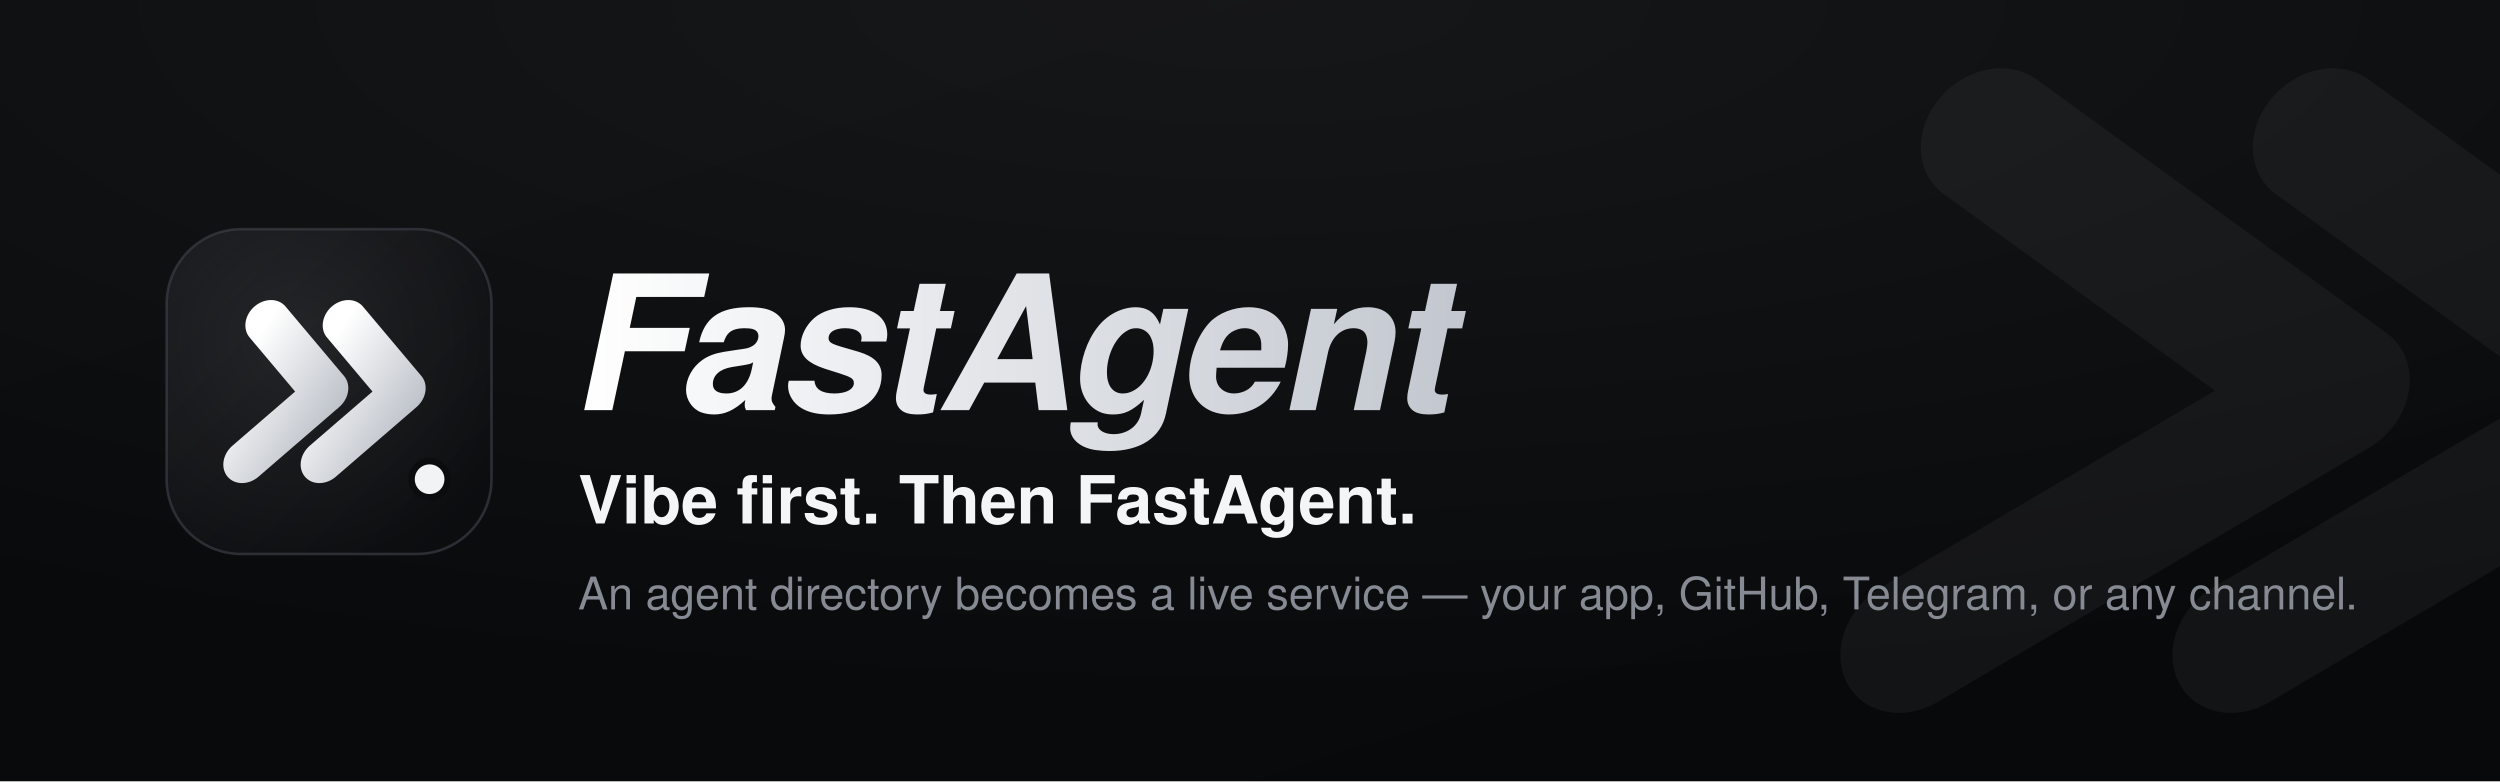
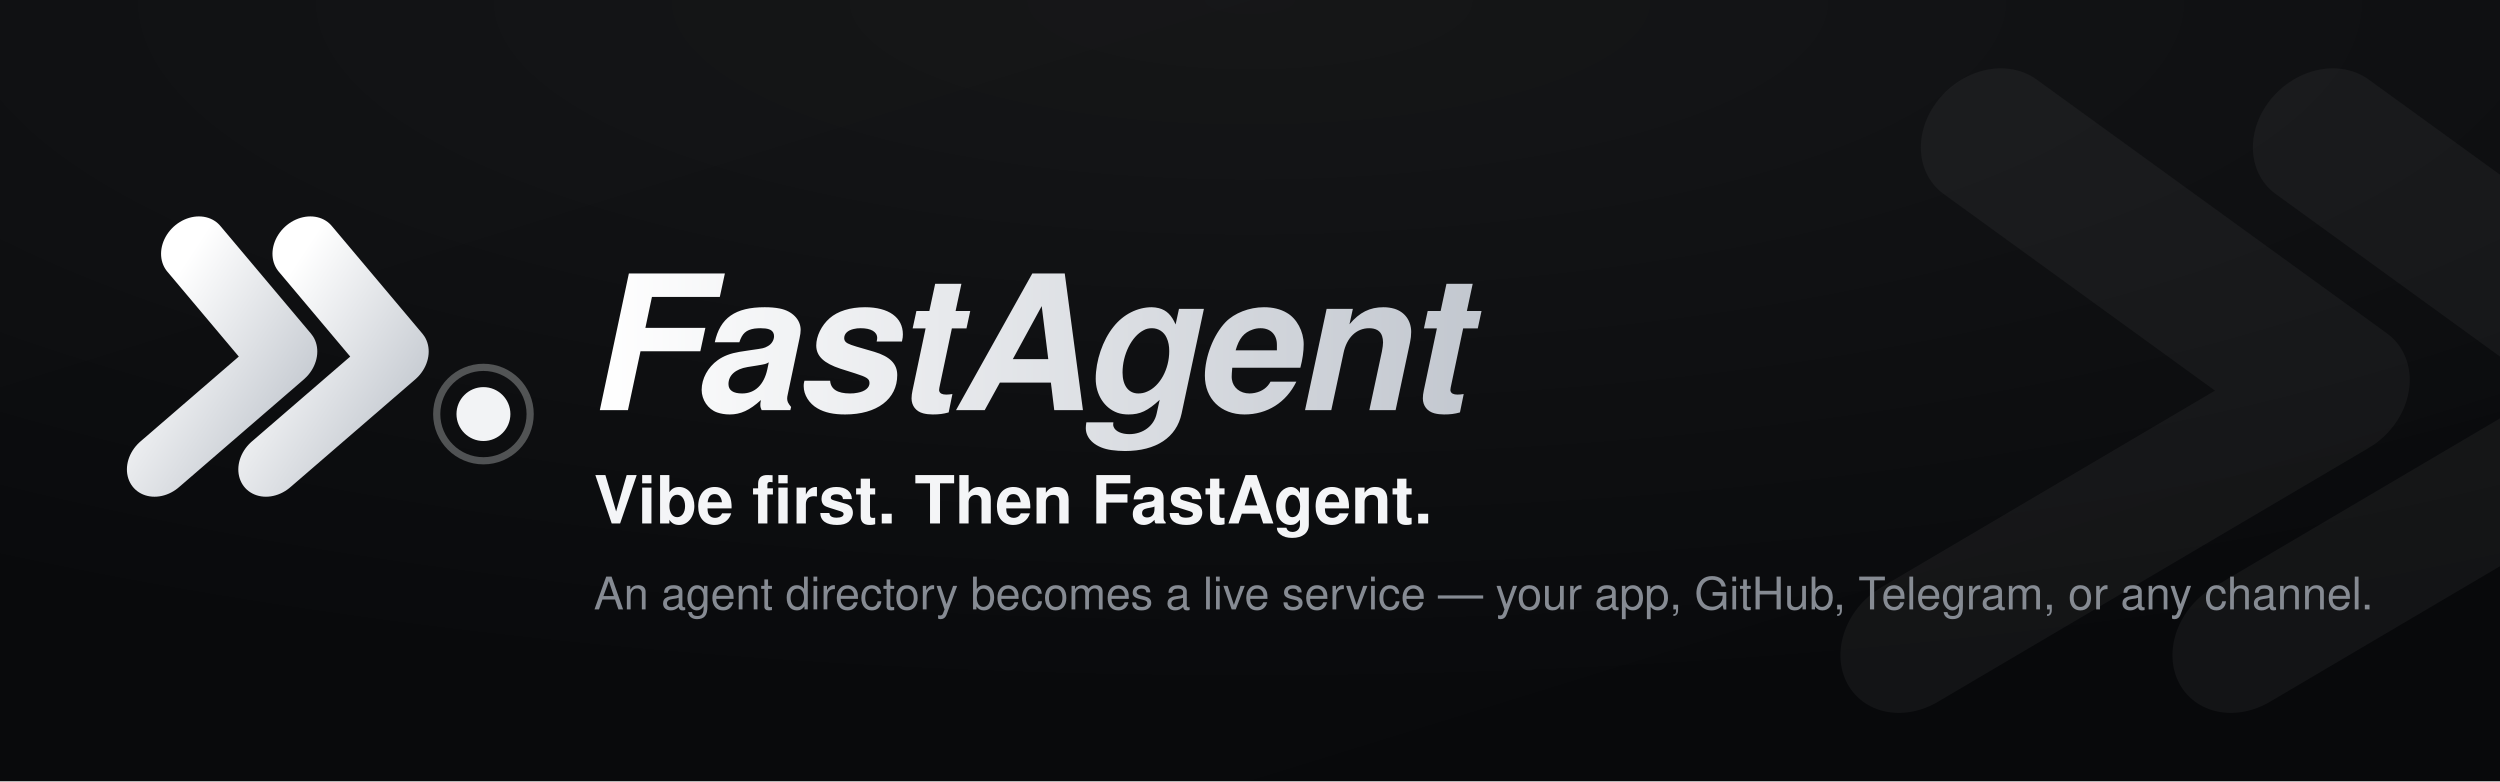
<svg xmlns="http://www.w3.org/2000/svg" width="1280" height="400" viewBox="0 0 1280 400">
  <defs>
    <linearGradient id="ink" x1="0" y1="0" x2="1" y2="1">
      <stop offset="0" stop-color="#ffffff" />
-       <stop offset="1" stop-color="#b9bec6" />
+       <stop offset="1" stop-color="#c4c9d0" />
    </linearGradient>
    <linearGradient id="pagebg" x1="0" y1="0" x2="1" y2="1">
      <stop offset="0" stop-color="#0a0b0d" />
      <stop offset="1" stop-color="#08090b" />
    </linearGradient>
    <radialGradient id="pagesheen" cx="0.5" cy="0" r="0.9">
      <stop offset="0" stop-color="#ffffff" stop-opacity="0.05" />
-       <stop offset="1" stop-color="#ffffff" stop-opacity="0" />
-     </radialGradient>
-     <linearGradient id="badge" x1="0" y1="0" x2="1" y2="1">
-       <stop offset="0" stop-color="#17181b" />
-       <stop offset="1" stop-color="#0b0c0e" />
-     </linearGradient>
-     <radialGradient id="sheen" cx="0.4" cy="0.34" r="0.7">
-       <stop offset="0" stop-color="#ffffff" stop-opacity="0.07" />
      <stop offset="1" stop-color="#ffffff" stop-opacity="0" />
    </radialGradient>
    <linearGradient id="word" x1="0" y1="0" x2="1" y2="0">
      <stop offset="0" stop-color="#ffffff" />
      <stop offset="1" stop-color="#c2c7cf" />
    </linearGradient>
  </defs>
  <rect width="1280" height="400" fill="url(#pagebg)" />
  <rect width="1280" height="400" fill="url(#pagesheen)" />
  <g transform="translate(150,0) skewX(-9)" fill="none" stroke="#ffffff" stroke-opacity="0.045" stroke-width="70" stroke-linecap="round" stroke-linejoin="round">
    <polyline points="880,70 1080,200 880,330" />
    <polyline points="1050,70 1250,200 1050,330" />
  </g>
-   <g transform="translate(84,116) scale(0.66)">
-     <rect x="2" y="2" width="252" height="252" rx="58" fill="url(#badge)" stroke="#2b2e34" stroke-width="2" />
-     <rect x="2" y="2" width="252" height="252" rx="58" fill="url(#sheen)" />
-     <g transform="translate(6,0) skewX(-9)" fill="none" stroke="url(#ink)" stroke-width="34" stroke-linecap="round" stroke-linejoin="round">
-       <polyline points="86,74 140,128 86,182" />
-       <polyline points="146,74 200,128 146,182" />
+   <g transform="translate(58,74) scale(0.92)">
+     <g transform="translate(2,0) skewX(-9)" fill="none" stroke="url(#ink)" stroke-width="36" stroke-linecap="round" stroke-linejoin="round">
+       <polyline points="52,58 112,118 52,178" />
+       <polyline points="114,58 174,118 114,178" />
    </g>
-     <circle cx="206" cy="196" r="14" fill="#f2f3f5" />
-     <circle cx="206" cy="196" r="14" fill="none" stroke="#0b0c0e" stroke-width="5" />
+     <circle cx="206" cy="150" r="15" fill="#f2f3f5" />
+     <circle cx="206" cy="150" r="26" fill="none" stroke="#f2f3f5" stroke-opacity="0.3" stroke-width="4" />
  </g>
-   <text x="292" y="210" font-family="Helvetica Neue, Helvetica, Arial, sans-serif" font-size="96" font-weight="800" letter-spacing="-2" font-style="italic" fill="url(#word)">FastAgent</text>
-   <text x="296" y="268" font-family="Helvetica Neue, Helvetica, Arial, sans-serif" font-size="34" font-weight="700" fill="#f4f5f7">Vibe first. Then FastAgent.</text>
-   <text x="296" y="312" font-family="Helvetica Neue, Helvetica, Arial, sans-serif" font-size="23" font-weight="400" fill="#868b93">An agent directory becomes a live service — your app, GitHub, Telegram, or any channel.</text>
+   <text x="300" y="210" font-family="Helvetica Neue, Helvetica, Arial, sans-serif" font-size="96" font-weight="800" letter-spacing="-2" font-style="italic" fill="url(#word)">FastAgent</text>
+   <text x="304" y="268" font-family="Helvetica Neue, Helvetica, Arial, sans-serif" font-size="34" font-weight="700" fill="#f4f5f7">Vibe first. Then FastAgent.</text>
+   <text x="304" y="312" font-family="Helvetica Neue, Helvetica, Arial, sans-serif" font-size="23" font-weight="400" fill="#868b93">An agent directory becomes a live service — your app, GitHub, Telegram, or any channel.</text>
</svg>
